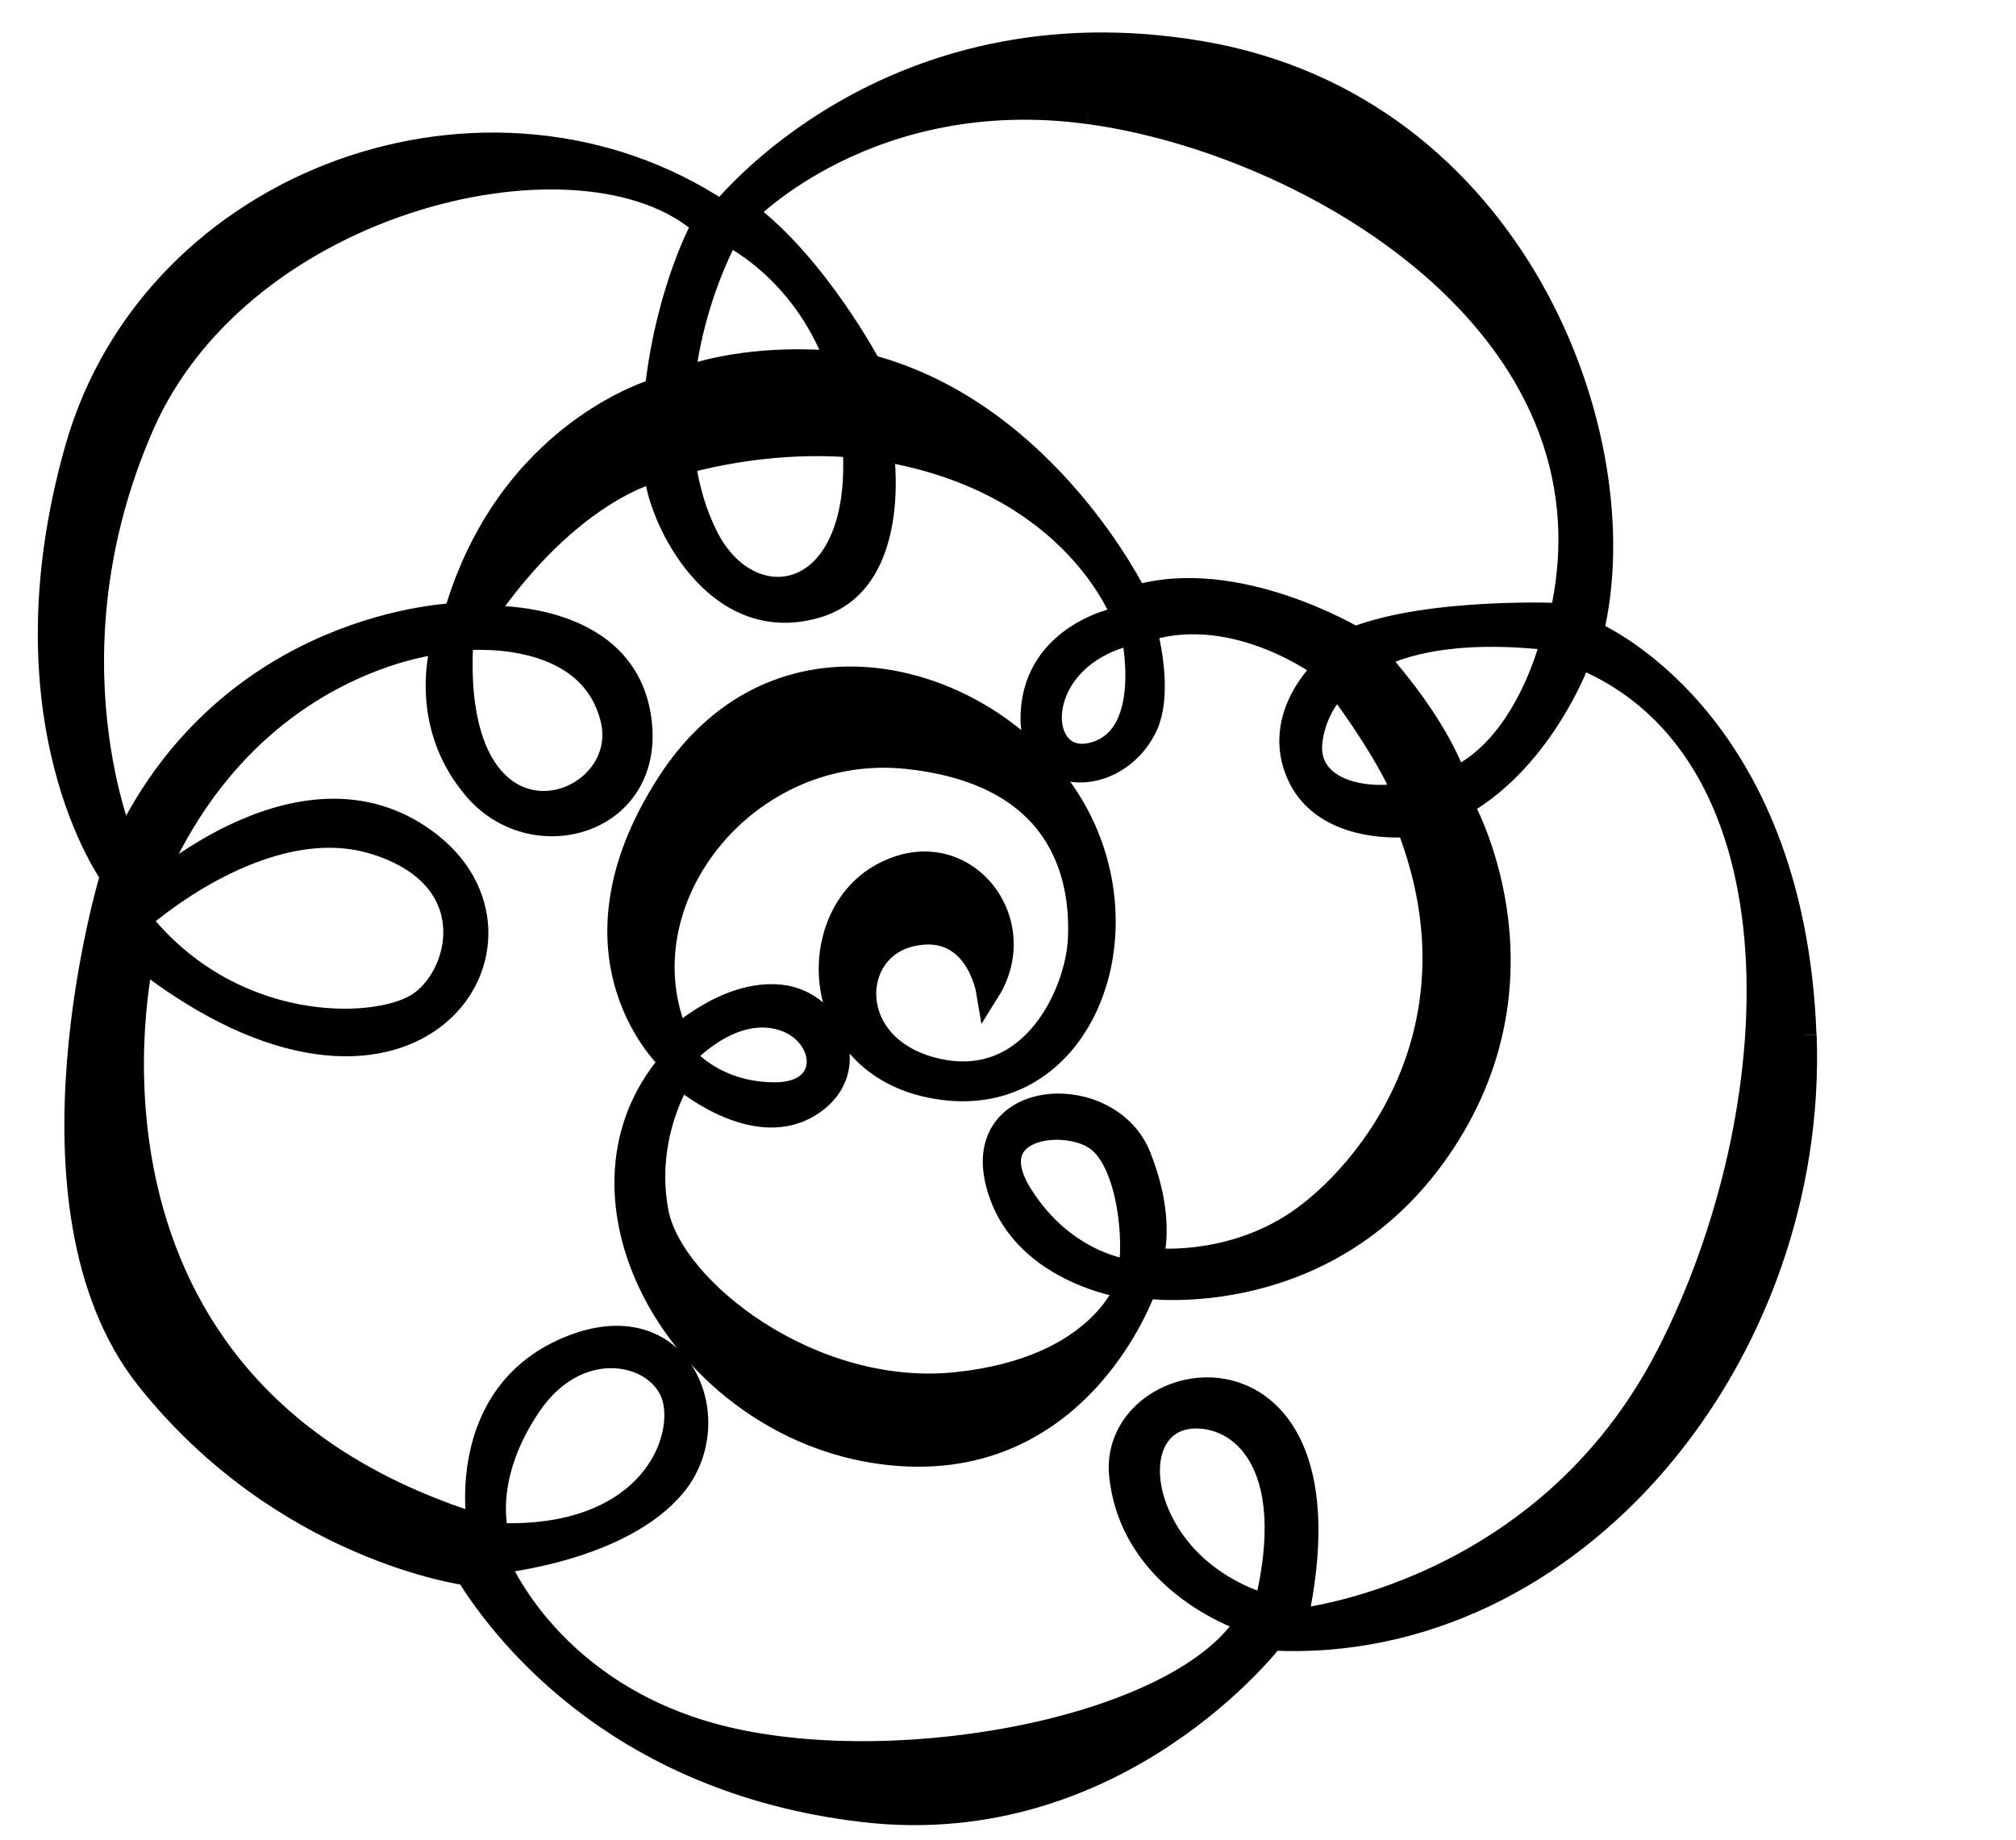
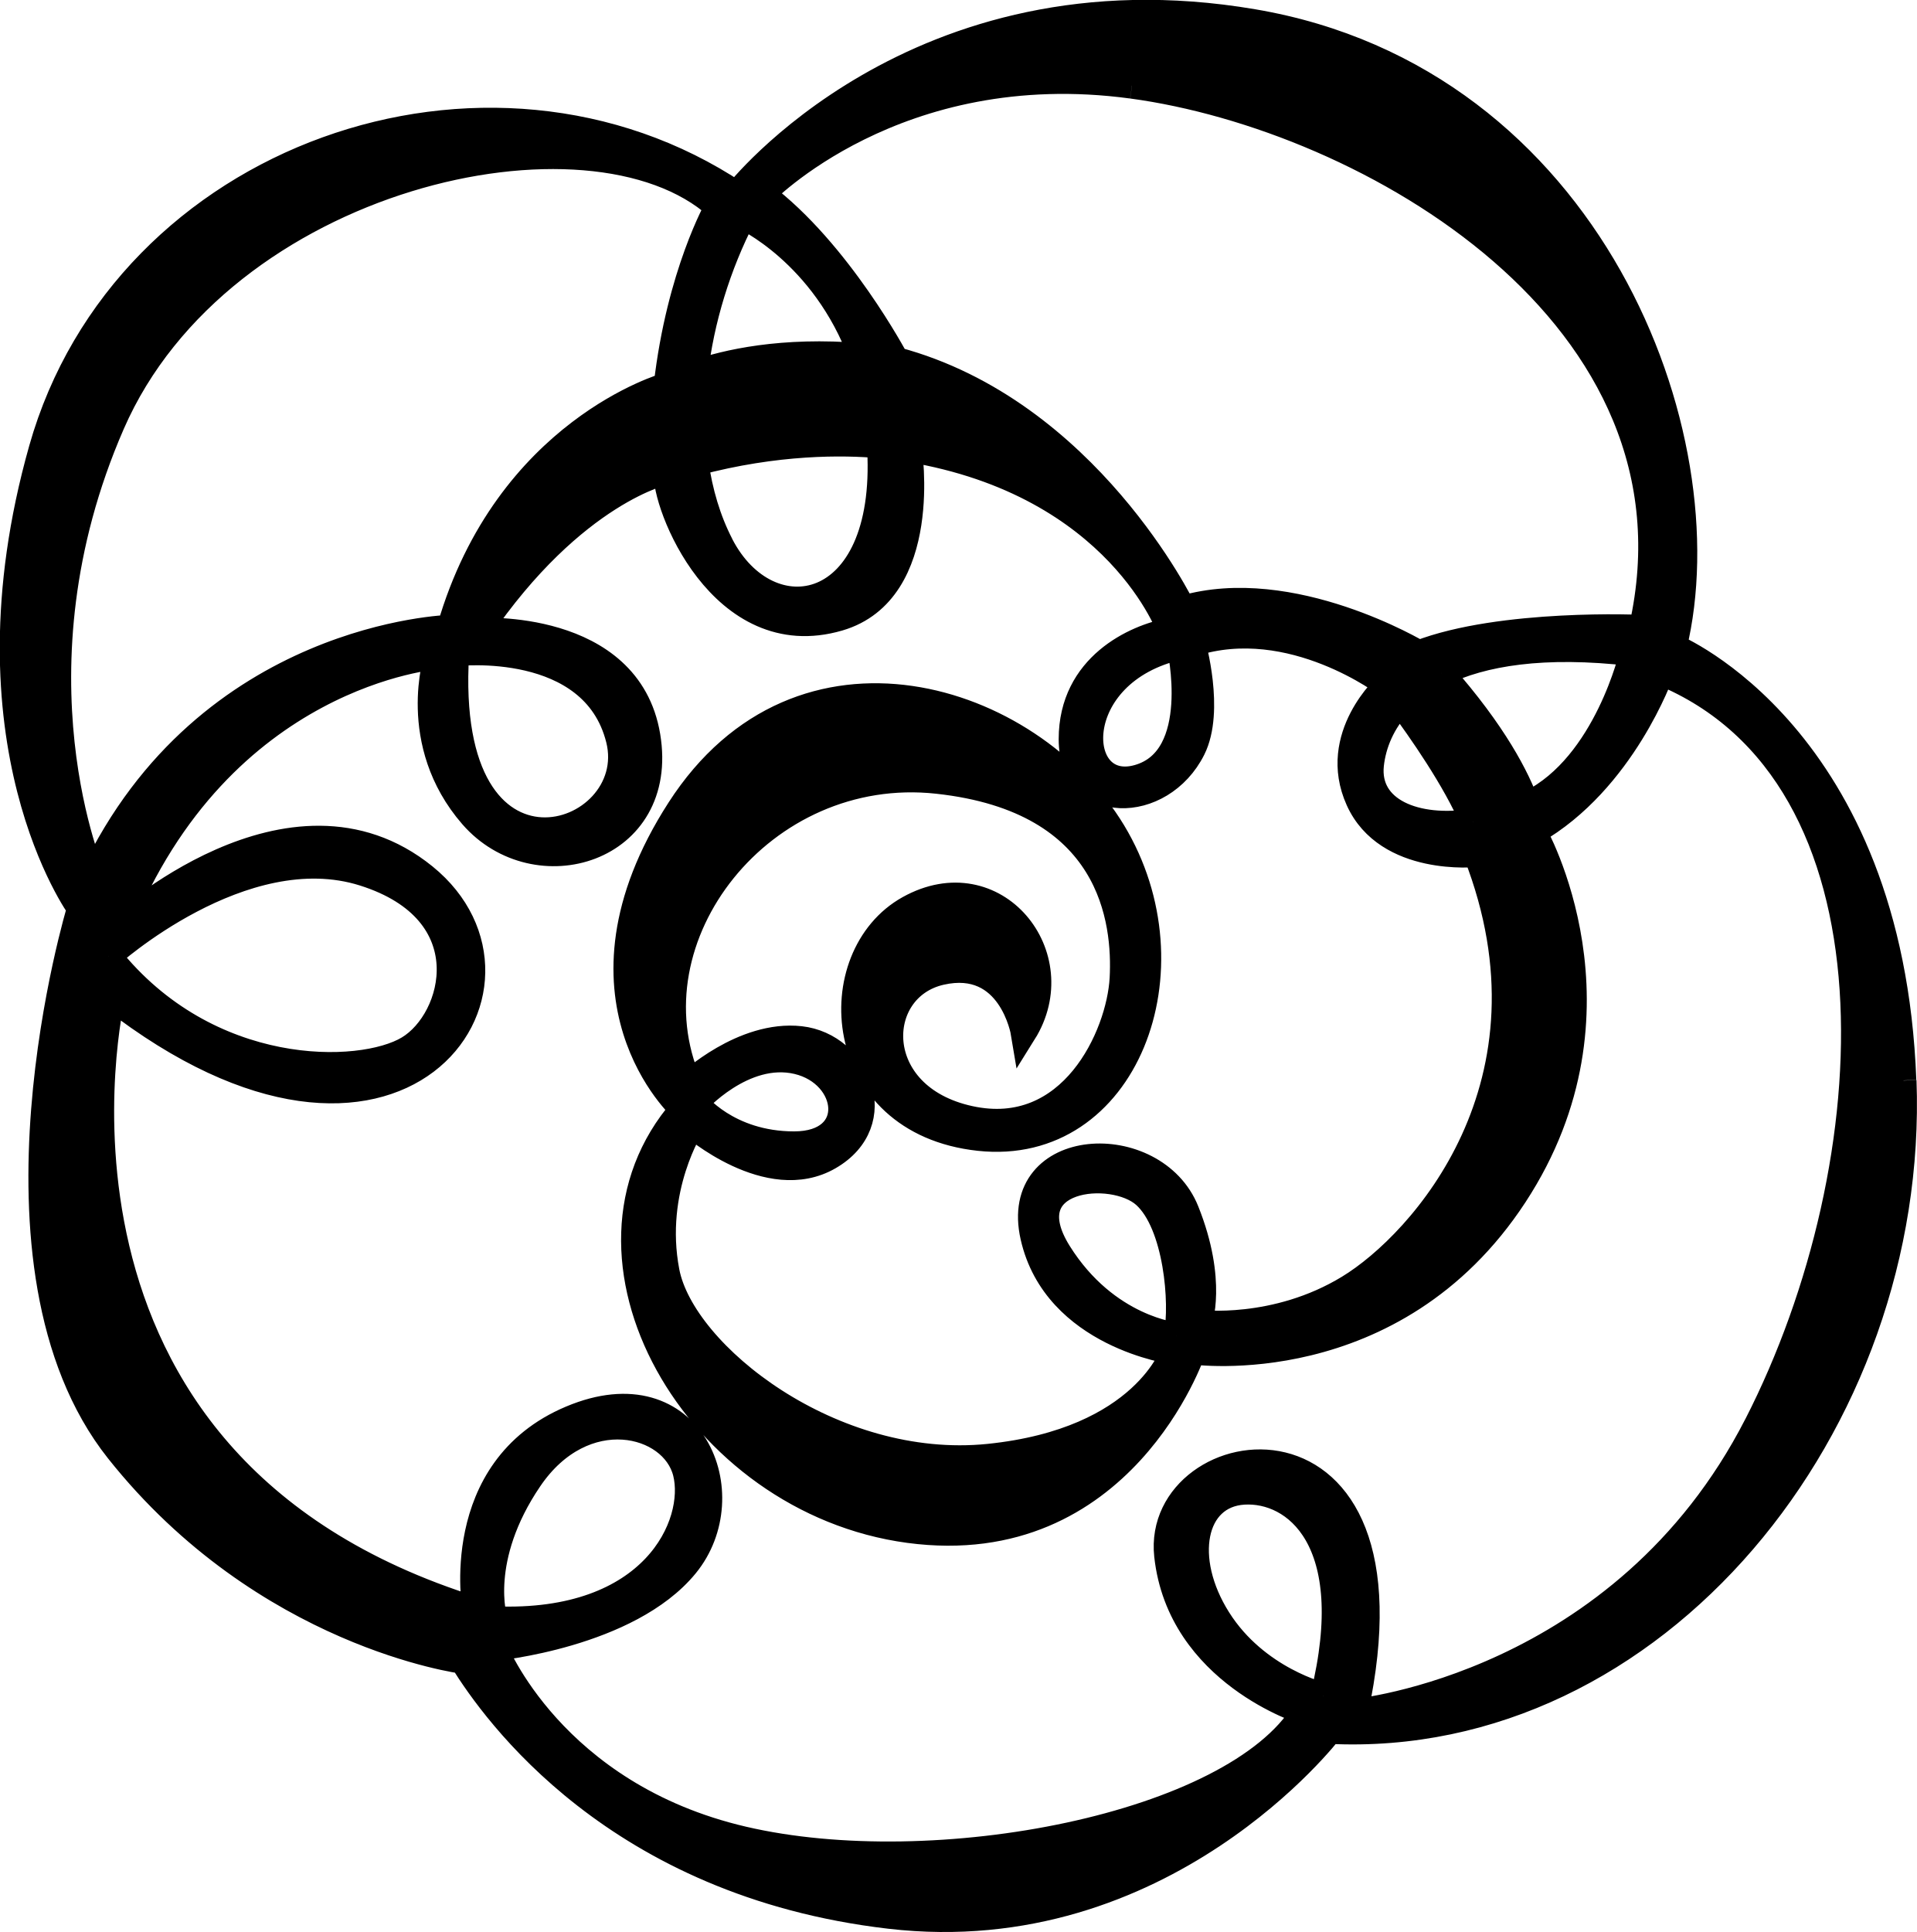
- <svg xmlns="http://www.w3.org/2000/svg" version="1.1" id="svg2" xml:space="preserve" width="44.733" height="40.827" viewBox="0 0 44.733 40.827">
+ <svg xmlns="http://www.w3.org/2000/svg" version="1.1" id="svg2" xml:space="preserve" width="39.475" height="39.779" viewBox="0 0 39.475 39.779">
  <defs id="defs6" />
-   <g id="g10" transform="matrix(1.333333,0,0,-1.333333,0,40.82667)">
+   <g id="g10" transform="matrix(1.333333,0,0,-1.333333,-0.8433938,40.10342)">
    <g id="g12" transform="translate(72,-41.376)">
      <g id="g14" transform="translate(-71.168,41.819)">
        <g id="g16">
          <g id="g18">
            <path d="m 10.54,12.605 c 0,0 0.738,0.837 1.576,0.64 0.836,-0.197 0.984,-1.281 -0.051,-1.281 -1.033,0 -1.525,0.641 -1.525,0.641 M 17.974,9.011 c 0,0 -1.083,0.098 -1.822,1.279 -0.738,1.182 0.837,1.33 1.33,0.886 C 17.974,10.734 18.073,9.505 17.974,9.011 M 1.48,14.87 c 0,0 2.067,1.872 3.939,1.281 1.872,-0.591 1.428,-2.266 0.69,-2.708 C 5.371,12.999 3.007,12.95 1.48,14.87 M 7.98,6.796 c 0.837,1.232 2.214,0.886 2.412,0.098 0.197,-0.788 -0.492,-2.363 -2.954,-2.264 0,0 -0.295,0.935 0.542,2.166 M 26.935,7.632 C 24.868,3.595 20.731,3.201 20.731,3.201 21.814,8.222 17.618,7.537 17.826,5.615 18.024,3.793 19.944,3.201 19.944,3.201 18.86,1.429 14.232,0.543 11.278,1.232 8.324,1.92 7.438,4.186 7.438,4.186 c 0,0 2.068,0.197 2.954,1.28 0.886,1.083 0.098,3.052 -1.772,2.264 C 6.749,6.943 7.142,4.776 7.142,4.776 c -7.287,2.265 -5.612,9.452 -5.612,9.452 4.43,-3.447 6.892,0.198 4.824,1.873 -2.067,1.673 -4.727,-0.788 -4.727,-0.788 1.576,3.938 4.924,4.186 4.924,4.186 0,0 -0.443,-1.33 0.541,-2.462 0.986,-1.132 3.003,-0.542 2.708,1.231 -0.295,1.772 -2.608,1.626 -2.608,1.626 1.476,2.166 2.904,2.46 2.904,2.46 -0.048,-0.492 0.849,-2.794 2.659,-2.264 1.428,0.418 1.084,2.61 1.084,2.61 3.249,-0.542 4.037,-2.806 4.037,-2.806 -0.542,-0.1 -1.525,-0.542 -1.525,-1.675 0,-1.131 1.382,-1.126 1.871,-0.149 0.295,0.592 0,1.626 0,1.626 1.525,0.492 3.003,-0.64 3.003,-0.64 0,0 -0.887,-0.788 -0.443,-1.773 C 21.224,16.298 22.602,16.445 22.602,16.445 23.981,12.902 21.765,10.439 20.632,9.75 19.5,9.06 18.319,9.208 18.319,9.208 c 0,0 0.238,0.637 -0.197,1.724 -0.492,1.231 -2.708,1.131 -2.363,-0.394 0.345,-1.528 2.167,-1.774 2.167,-1.774 0,0 -0.443,-1.378 -2.856,-1.625 -2.412,-0.245 -4.727,1.576 -4.974,2.857 -0.246,1.28 0.393,2.264 0.393,2.264 0,0 1.182,-1.034 2.117,-0.493 0.936,0.54 0.444,1.723 -0.443,1.822 -0.886,0.099 -1.722,-0.688 -1.722,-0.688 -0.985,2.264 1.132,4.972 3.841,4.675 2.707,-0.295 2.903,-2.166 2.856,-3.052 -0.05,-0.885 -0.789,-2.51 -2.363,-2.165 -1.576,0.344 -1.527,2.018 -0.443,2.264 1.083,0.246 1.279,-0.935 1.279,-0.935 0.738,1.181 -0.443,2.658 -1.772,1.919 -1.33,-0.738 -1.182,-3.3 1.083,-3.545 2.264,-0.245 3.347,2.608 2.068,4.727 -1.281,2.118 -4.826,3.249 -6.696,0.345 -1.872,-2.906 0.049,-4.628 0.049,-4.628 -1.97,-2.264 0.197,-6.056 3.496,-6.499 3.299,-0.443 4.382,2.757 4.382,2.757 0,0 3.102,-0.443 4.972,2.413 1.871,2.856 0.295,5.612 0.295,5.612 1.38,0.787 1.969,2.462 1.969,2.462 3.841,-1.576 3.546,-7.582 1.478,-11.62 M 20.239,3.448 c 0,0 -1.033,0.246 -1.624,1.182 -0.591,0.935 -0.393,1.919 0.393,1.969 0.788,0.049 1.822,-0.739 1.231,-3.151 M 9.358,18.218 c 0.394,-1.576 -2.757,-2.61 -2.511,1.329 0,0 2.117,0.246 2.511,-1.329 m -7.829,4.872 c 1.675,3.841 7.385,5.121 9.355,3.35 0,0 -0.59,-1.033 -0.788,-2.758 0,0 -2.461,-0.689 -3.347,-3.742 0,0 -3.743,-0.098 -5.515,-3.841 0,0 -1.379,3.152 0.295,6.991 m 9.748,3.202 c 0,0 1.246,-0.562 1.832,-2.156 -1.229,0.103 -2.095,-0.098 -2.574,-0.265 0.095,0.825 0.354,1.667 0.742,2.421 m -0.344,-5.071 c -0.199,0.385 -0.324,0.814 -0.389,1.266 1.253,0.335 2.287,0.321 2.845,0.271 0.002,-0.02 0.004,-0.04 0.004,-0.059 0.141,-2.594 -1.724,-2.906 -2.461,-1.478 m 6.45,-3.592 c -1.035,-0.296 -1.132,1.623 0.64,2.018 0,0 0.393,-1.723 -0.64,-2.018 m 5.171,-0.682 c -0.888,-0.141 -1.652,0.173 -1.578,0.877 0.035,0.32 0.171,0.661 0.454,0.96 0.299,-0.405 0.85,-1.186 1.124,-1.837 m -0.493,2.292 c 0.631,0.31 1.578,0.469 2.953,0.309 0,0 -0.394,-1.723 -1.576,-2.314 -0.019,-0.009 -0.038,-0.018 -0.057,-0.027 -0.146,0.407 -0.495,1.101 -1.32,2.033 m -4.777,9.071 c 3.643,-0.492 8.96,-3.544 7.876,-8.37 0,0 -2.165,0.099 -3.445,-0.394 0,0 -1.969,1.182 -3.643,0.69 0,0 -1.477,3.052 -4.432,3.84 0,0 -0.886,1.674 -2.068,2.56 0,0 2.068,2.167 5.711,1.674 m 11.916,-15.36 c -0.198,5.317 -3.545,6.696 -3.545,6.696 0.787,3.248 -1.281,8.763 -6.501,9.648 -5.218,0.887 -7.975,-2.658 -7.975,-2.658 -3.841,2.56 -9.453,0.591 -10.733,-3.94 -1.279,-4.528 0.591,-7.089 0.591,-7.089 0,0 -1.675,-5.515 0.59,-8.37 C 3.894,4.382 6.946,3.988 6.946,3.988 7.438,3.2 9.309,0.542 13.542,0.049 c 4.235,-0.492 6.795,2.856 6.795,2.856 5.022,-0.245 9.059,4.726 8.864,10.044" style="fill:#000000;fill-opacity:1;fill-rule:nonzero;stroke:#000000;stroke-width:0.399;stroke-linecap:butt;stroke-linejoin:miter;stroke-miterlimit:10;stroke-dasharray:none;stroke-opacity:1" id="path20" />
          </g>
        </g>
      </g>
    </g>
  </g>
</svg>
